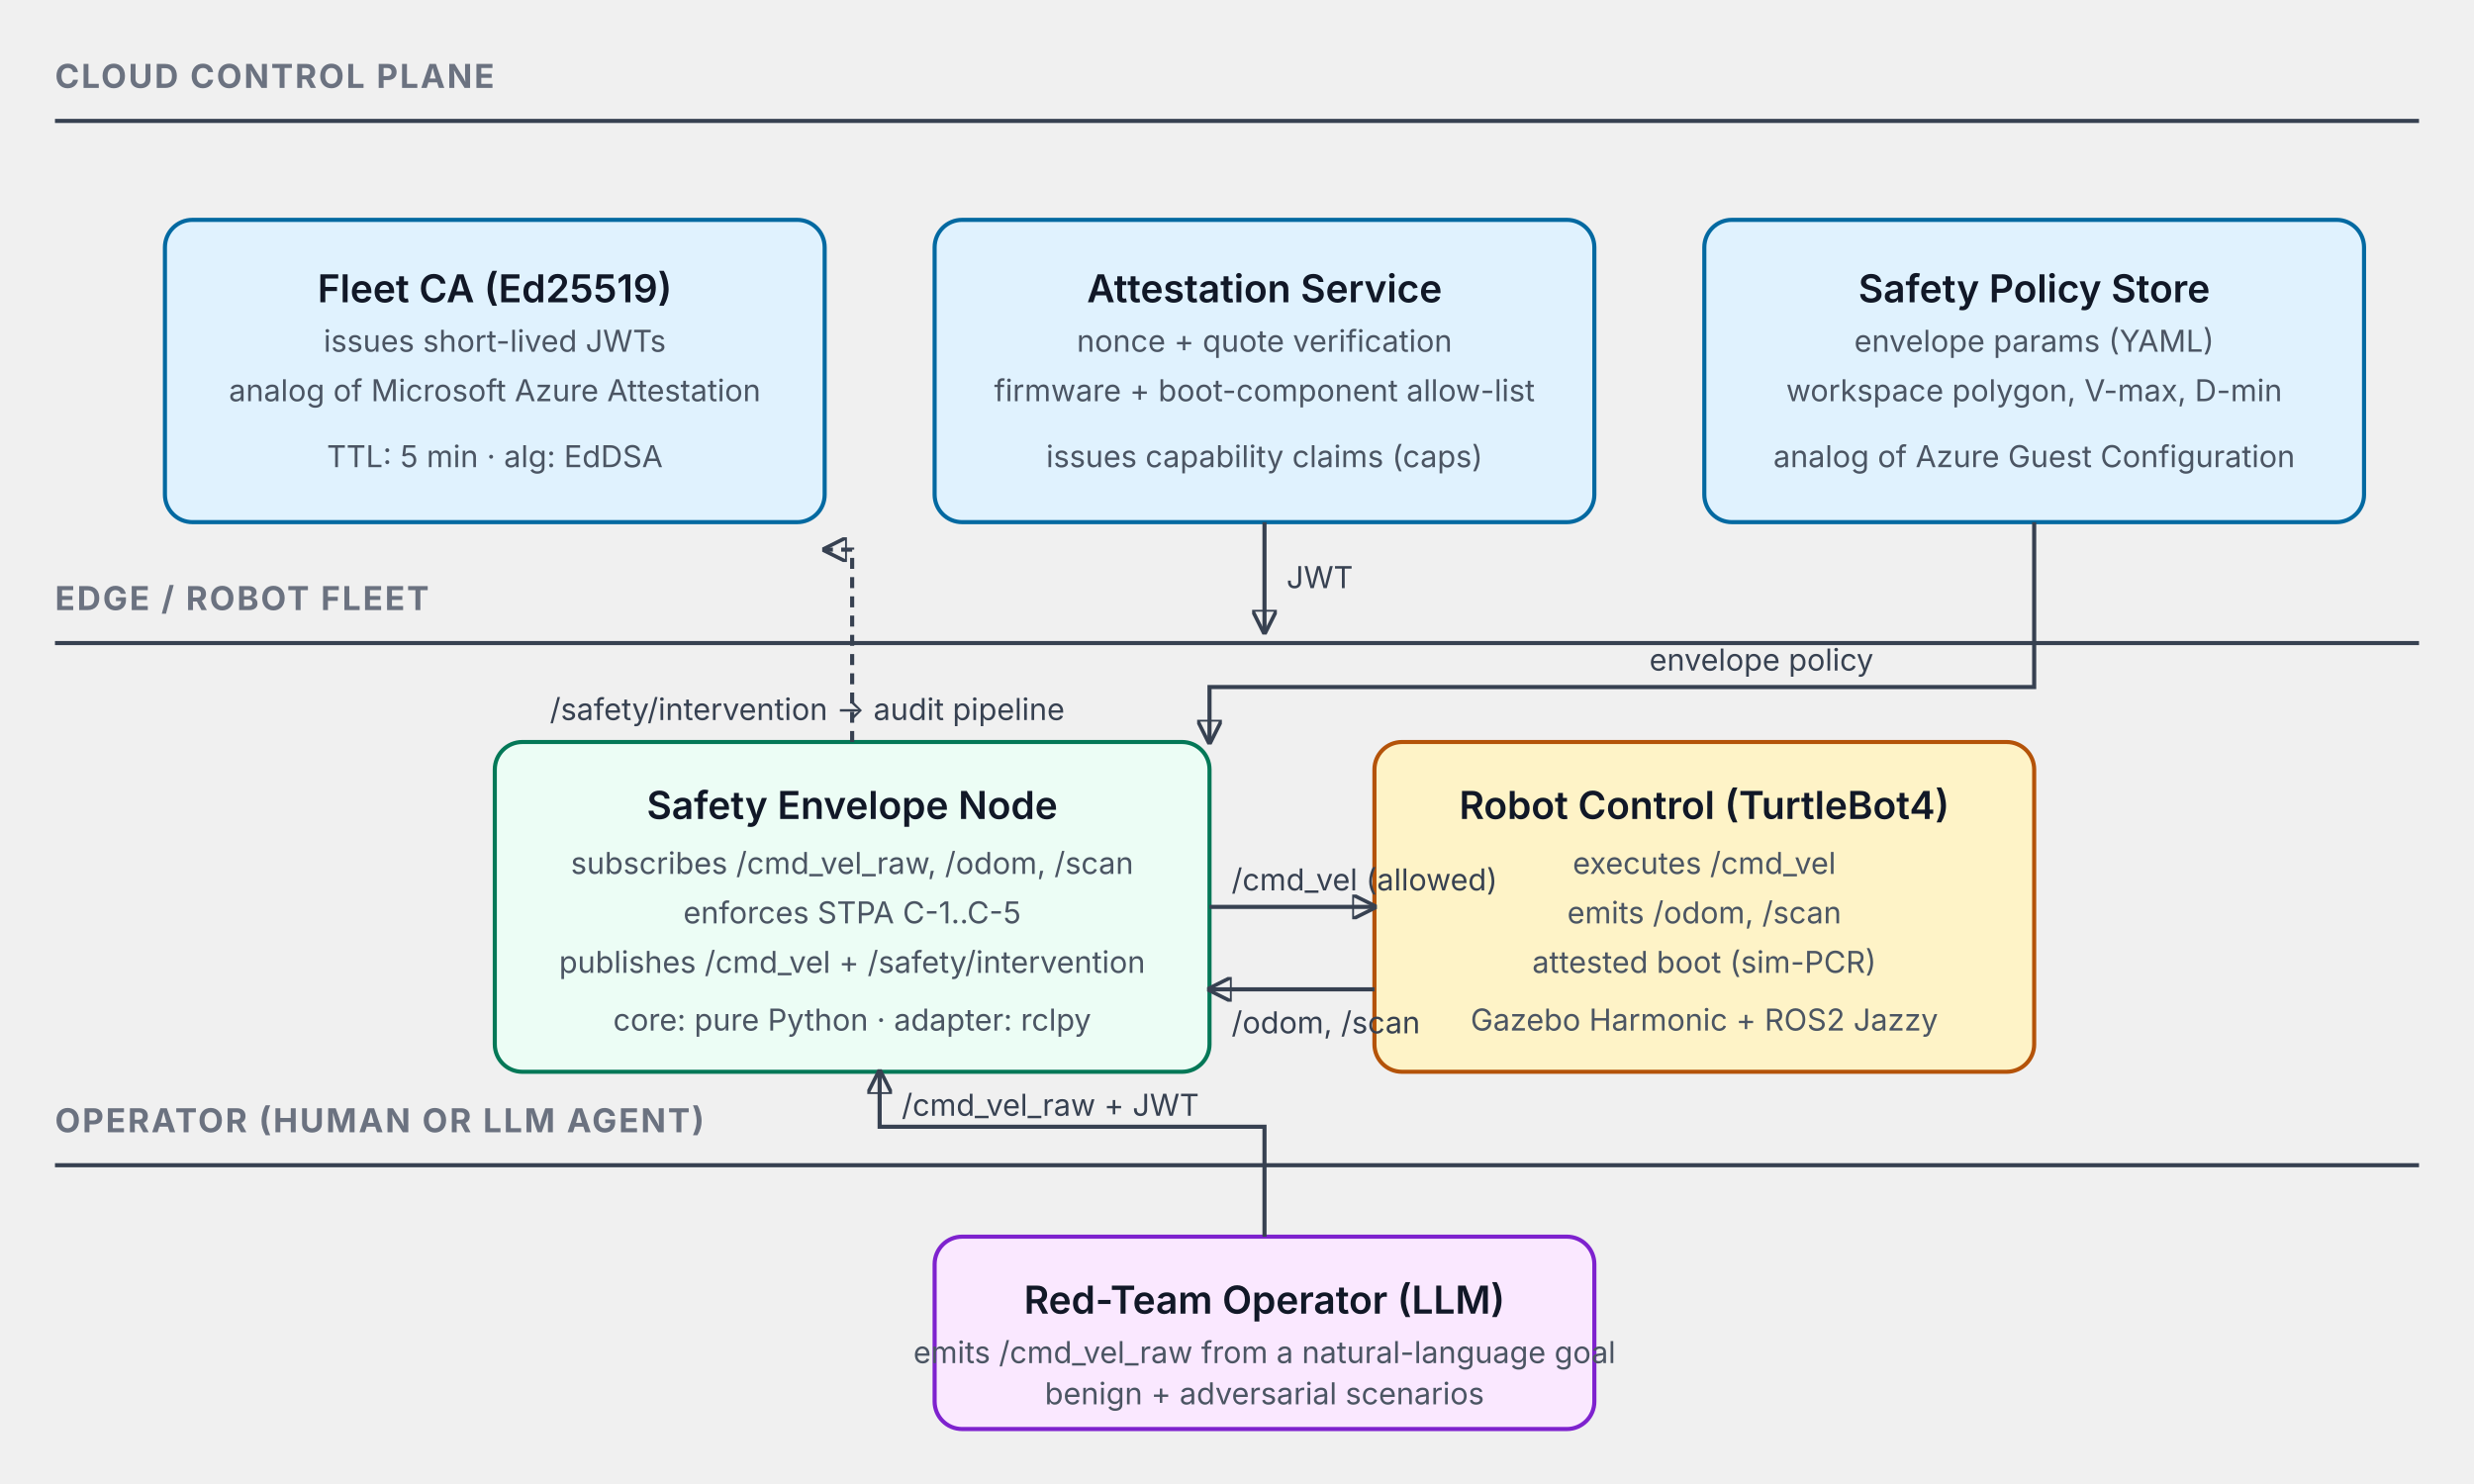
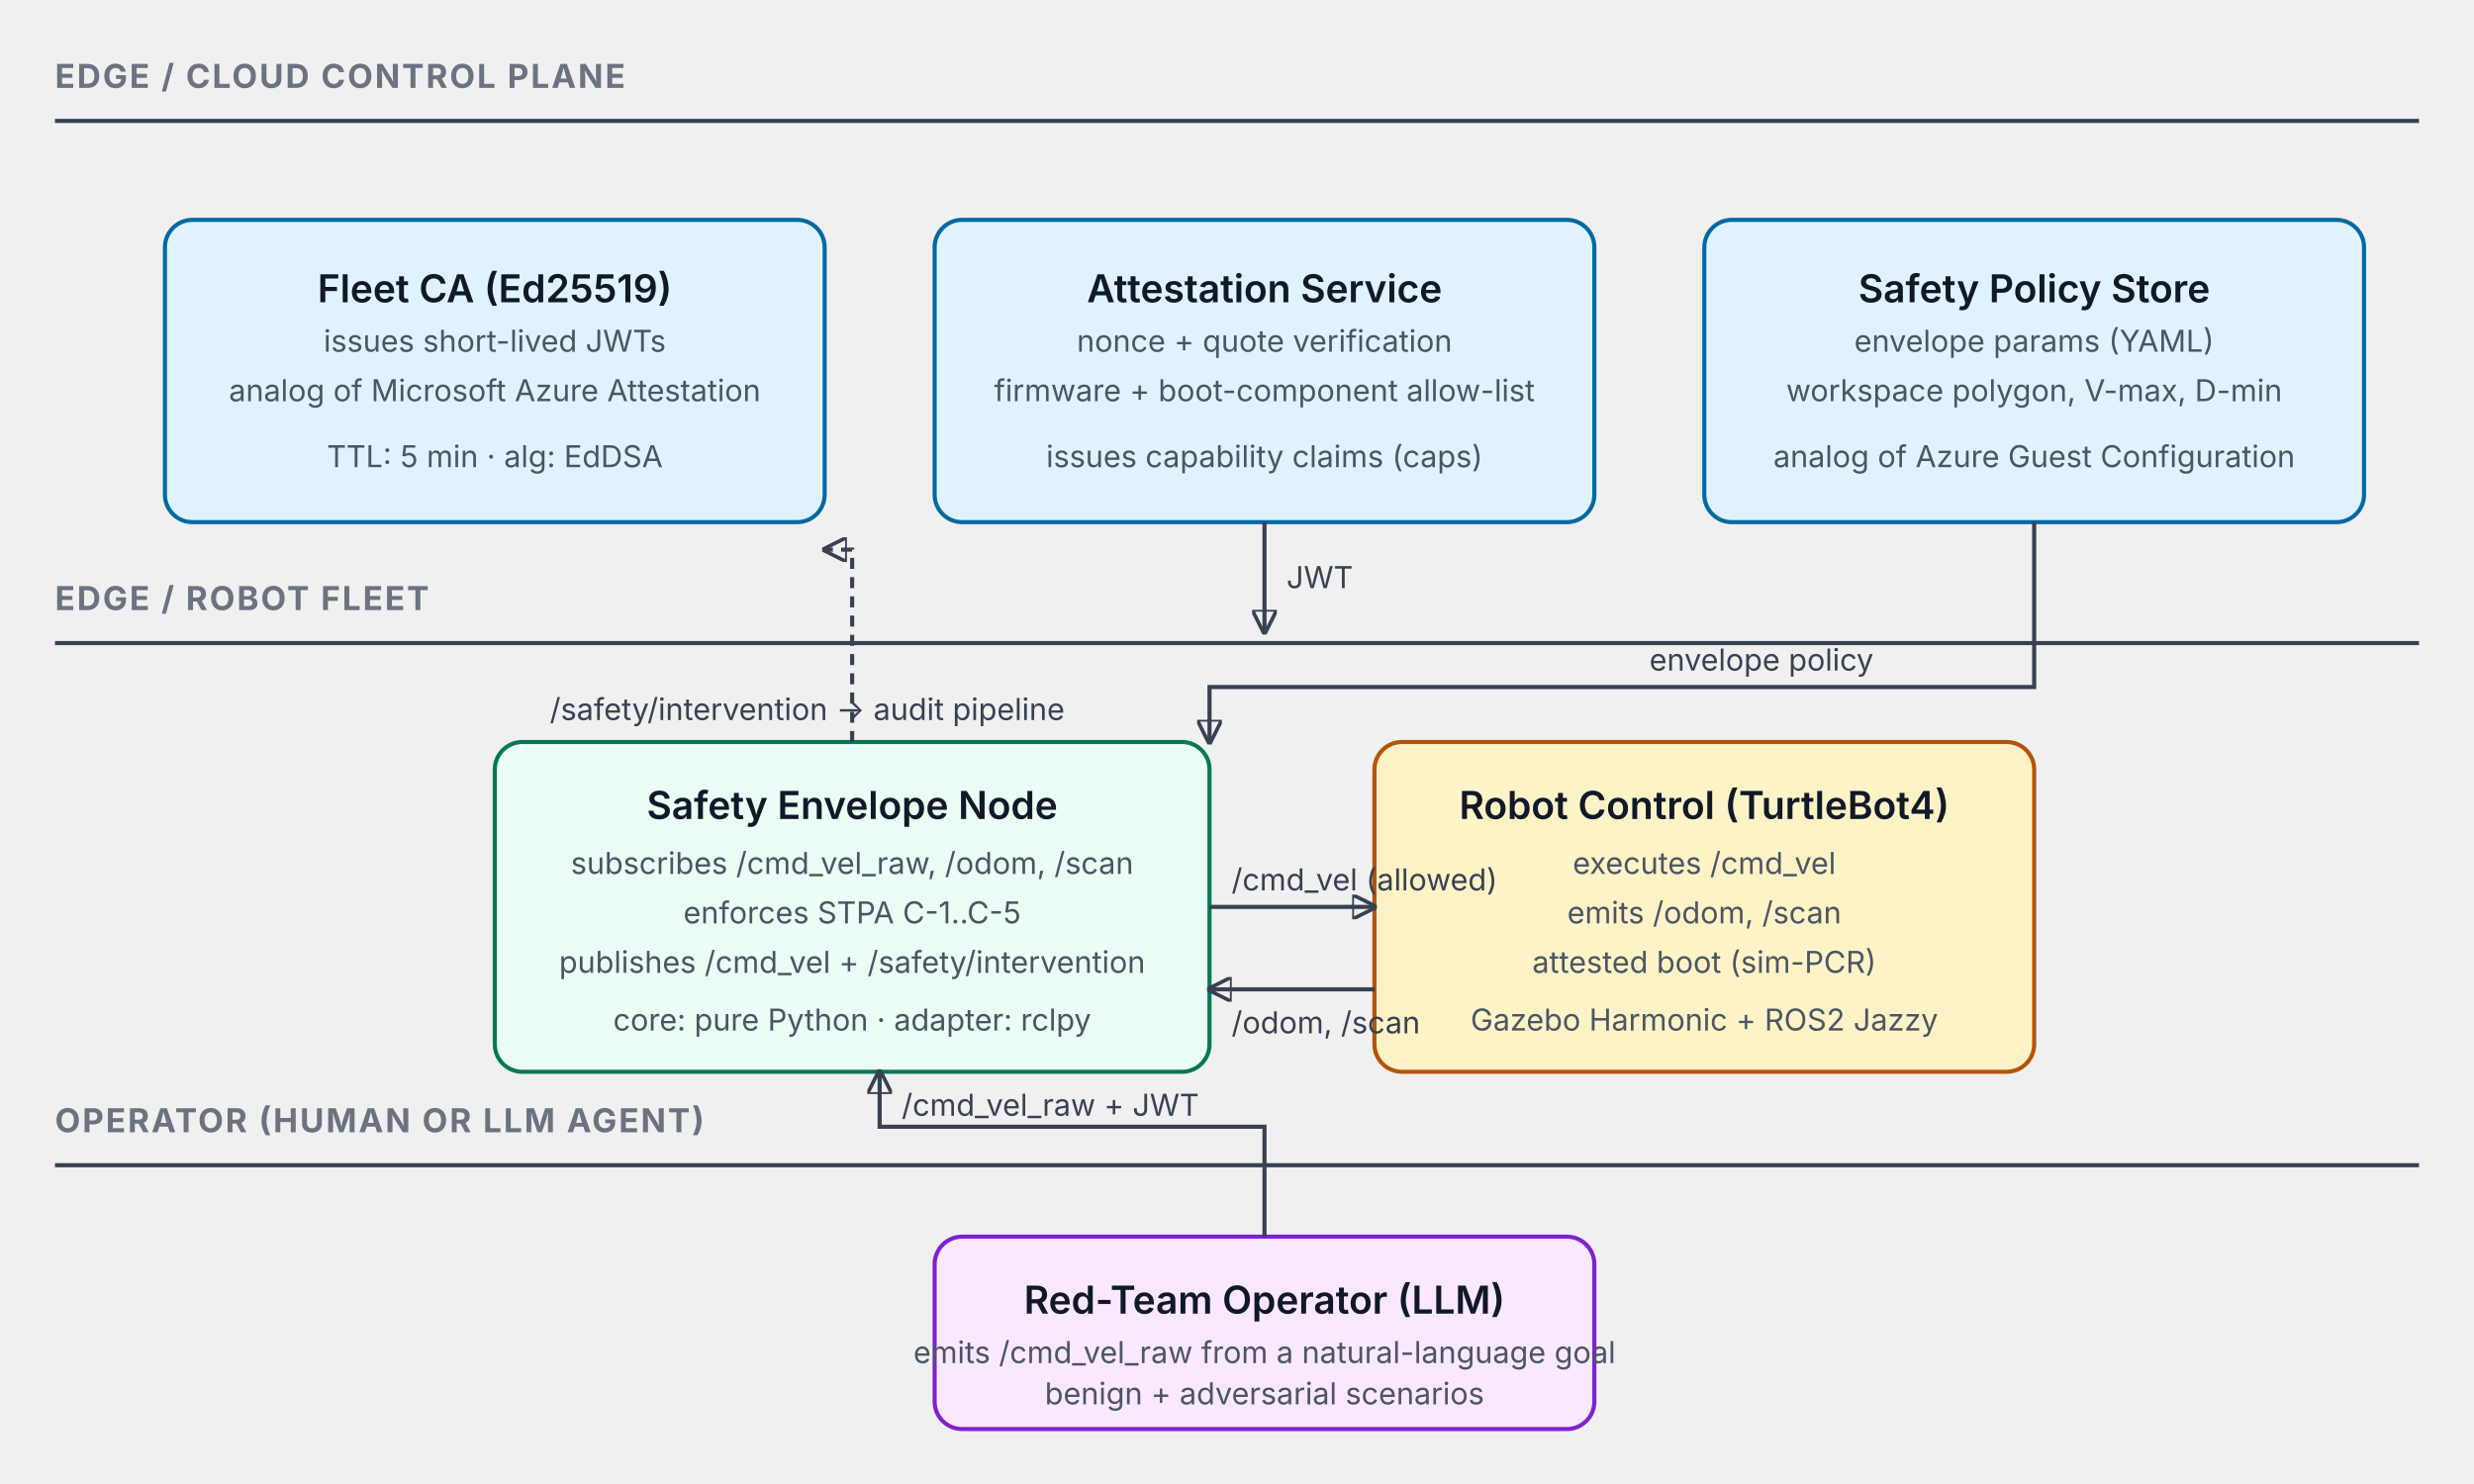
<svg xmlns="http://www.w3.org/2000/svg" viewBox="0 0 900 540" font-family="Inter, system-ui, sans-serif">
  <defs>
    <marker id="arrow" viewBox="0 0 10 10" refX="9" refY="5" markerWidth="6" markerHeight="6" orient="auto-start-reverse">
      <path d="M 0 0 L 10 5 L 0 10 z" fill="#374151" />
    </marker>
    <style>
      .box { fill: #fff; stroke: #111827; stroke-width: 1.5; }
      .cloud { fill: #e0f2fe; stroke: #0369a1; }
      .edge  { fill: #ecfdf5; stroke: #047857; }
      .robot { fill: #fef3c7; stroke: #b45309; }
      .agent { fill: #fae8ff; stroke: #7e22ce; }
      .label { font-size: 14px; font-weight: 600; fill: #111827; }
      .sub   { font-size: 11px; fill: #4b5563; }
      .lane  { font-size: 12px; font-weight: 700; fill: #6b7280; letter-spacing: 0.06em; }
      .edge-label { font-size: 11px; fill: #374151; }
      line, path { stroke: #374151; stroke-width: 1.5; fill: none; }
    </style>
  </defs>
-   <text x="20" y="32" class="lane">CLOUD CONTROL PLANE</text>
+   <text x="20" y="32" class="lane">EDGE / CLOUD CONTROL PLANE</text>
  <line x1="20" y1="44" x2="880" y2="44" stroke="#e5e7eb" />
  <text x="20" y="222" class="lane">EDGE / ROBOT FLEET</text>
  <line x1="20" y1="234" x2="880" y2="234" stroke="#e5e7eb" />
  <text x="20" y="412" class="lane">OPERATOR (HUMAN OR LLM AGENT)</text>
  <line x1="20" y1="424" x2="880" y2="424" stroke="#e5e7eb" />
  <rect x="60" y="80" width="240" height="110" rx="10" class="box cloud" />
  <text x="180" y="110" text-anchor="middle" class="label">Fleet CA (Ed25519)</text>
  <text x="180" y="128" text-anchor="middle" class="sub">issues short-lived JWTs</text>
  <text x="180" y="146" text-anchor="middle" class="sub">analog of Microsoft Azure Attestation</text>
  <text x="180" y="170" text-anchor="middle" class="sub">TTL: 5 min · alg: EdDSA</text>
  <rect x="340" y="80" width="240" height="110" rx="10" class="box cloud" />
  <text x="460" y="110" text-anchor="middle" class="label">Attestation Service</text>
  <text x="460" y="128" text-anchor="middle" class="sub">nonce + quote verification</text>
  <text x="460" y="146" text-anchor="middle" class="sub">firmware + boot-component allow-list</text>
  <text x="460" y="170" text-anchor="middle" class="sub">issues capability claims (caps)</text>
  <rect x="620" y="80" width="240" height="110" rx="10" class="box cloud" />
  <text x="740" y="110" text-anchor="middle" class="label">Safety Policy Store</text>
  <text x="740" y="128" text-anchor="middle" class="sub">envelope params (YAML)</text>
  <text x="740" y="146" text-anchor="middle" class="sub">workspace polygon, V-max, D-min</text>
  <text x="740" y="170" text-anchor="middle" class="sub">analog of Azure Guest Configuration</text>
  <rect x="180" y="270" width="260" height="120" rx="10" class="box edge" />
  <text x="310" y="298" text-anchor="middle" class="label">Safety Envelope Node</text>
  <text x="310" y="318" text-anchor="middle" class="sub">subscribes /cmd_vel_raw, /odom, /scan</text>
  <text x="310" y="336" text-anchor="middle" class="sub">enforces STPA C-1..C-5</text>
  <text x="310" y="354" text-anchor="middle" class="sub">publishes /cmd_vel + /safety/intervention</text>
  <text x="310" y="375" text-anchor="middle" class="sub">core: pure Python · adapter: rclpy</text>
  <rect x="500" y="270" width="240" height="120" rx="10" class="box robot" />
  <text x="620" y="298" text-anchor="middle" class="label">Robot Control (TurtleBot4)</text>
  <text x="620" y="318" text-anchor="middle" class="sub">executes /cmd_vel</text>
  <text x="620" y="336" text-anchor="middle" class="sub">emits /odom, /scan</text>
  <text x="620" y="354" text-anchor="middle" class="sub">attested boot (sim-PCR)</text>
  <text x="620" y="375" text-anchor="middle" class="sub">Gazebo Harmonic + ROS2 Jazzy</text>
  <rect x="340" y="450" width="240" height="70" rx="10" class="box agent" />
  <text x="460" y="478" text-anchor="middle" class="label">Red-Team Operator (LLM)</text>
  <text x="460" y="496" text-anchor="middle" class="sub">emits /cmd_vel_raw from a natural-language goal</text>
  <text x="460" y="511" text-anchor="middle" class="sub">benign + adversarial scenarios</text>
  <path d="M 460 190 L 460 230" stroke="#374151" marker-end="url(#arrow)" />
  <text x="468" y="214" class="edge-label">JWT</text>
  <path d="M 740 190 L 740 250 L 440 250 L 440 270" stroke="#374151" marker-end="url(#arrow)" />
  <text x="600" y="244" class="edge-label">envelope policy</text>
  <path d="M 460 450 L 460 410 L 320 410 L 320 390" stroke="#374151" marker-end="url(#arrow)" />
  <text x="328" y="406" class="edge-label">/cmd_vel_raw + JWT</text>
  <path d="M 440 330 L 500 330" stroke="#374151" marker-end="url(#arrow)" />
  <text x="448" y="324" class="edge-label">/cmd_vel (allowed)</text>
  <path d="M 500 360 L 440 360" stroke="#374151" marker-end="url(#arrow)" />
  <text x="448" y="376" class="edge-label">/odom, /scan</text>
  <path d="M 310 270 L 310 200 L 300 200" stroke="#374151" marker-end="url(#arrow)" stroke-dasharray="4 3" />
  <text x="200" y="262" class="edge-label">/safety/intervention → audit pipeline</text>
</svg>
